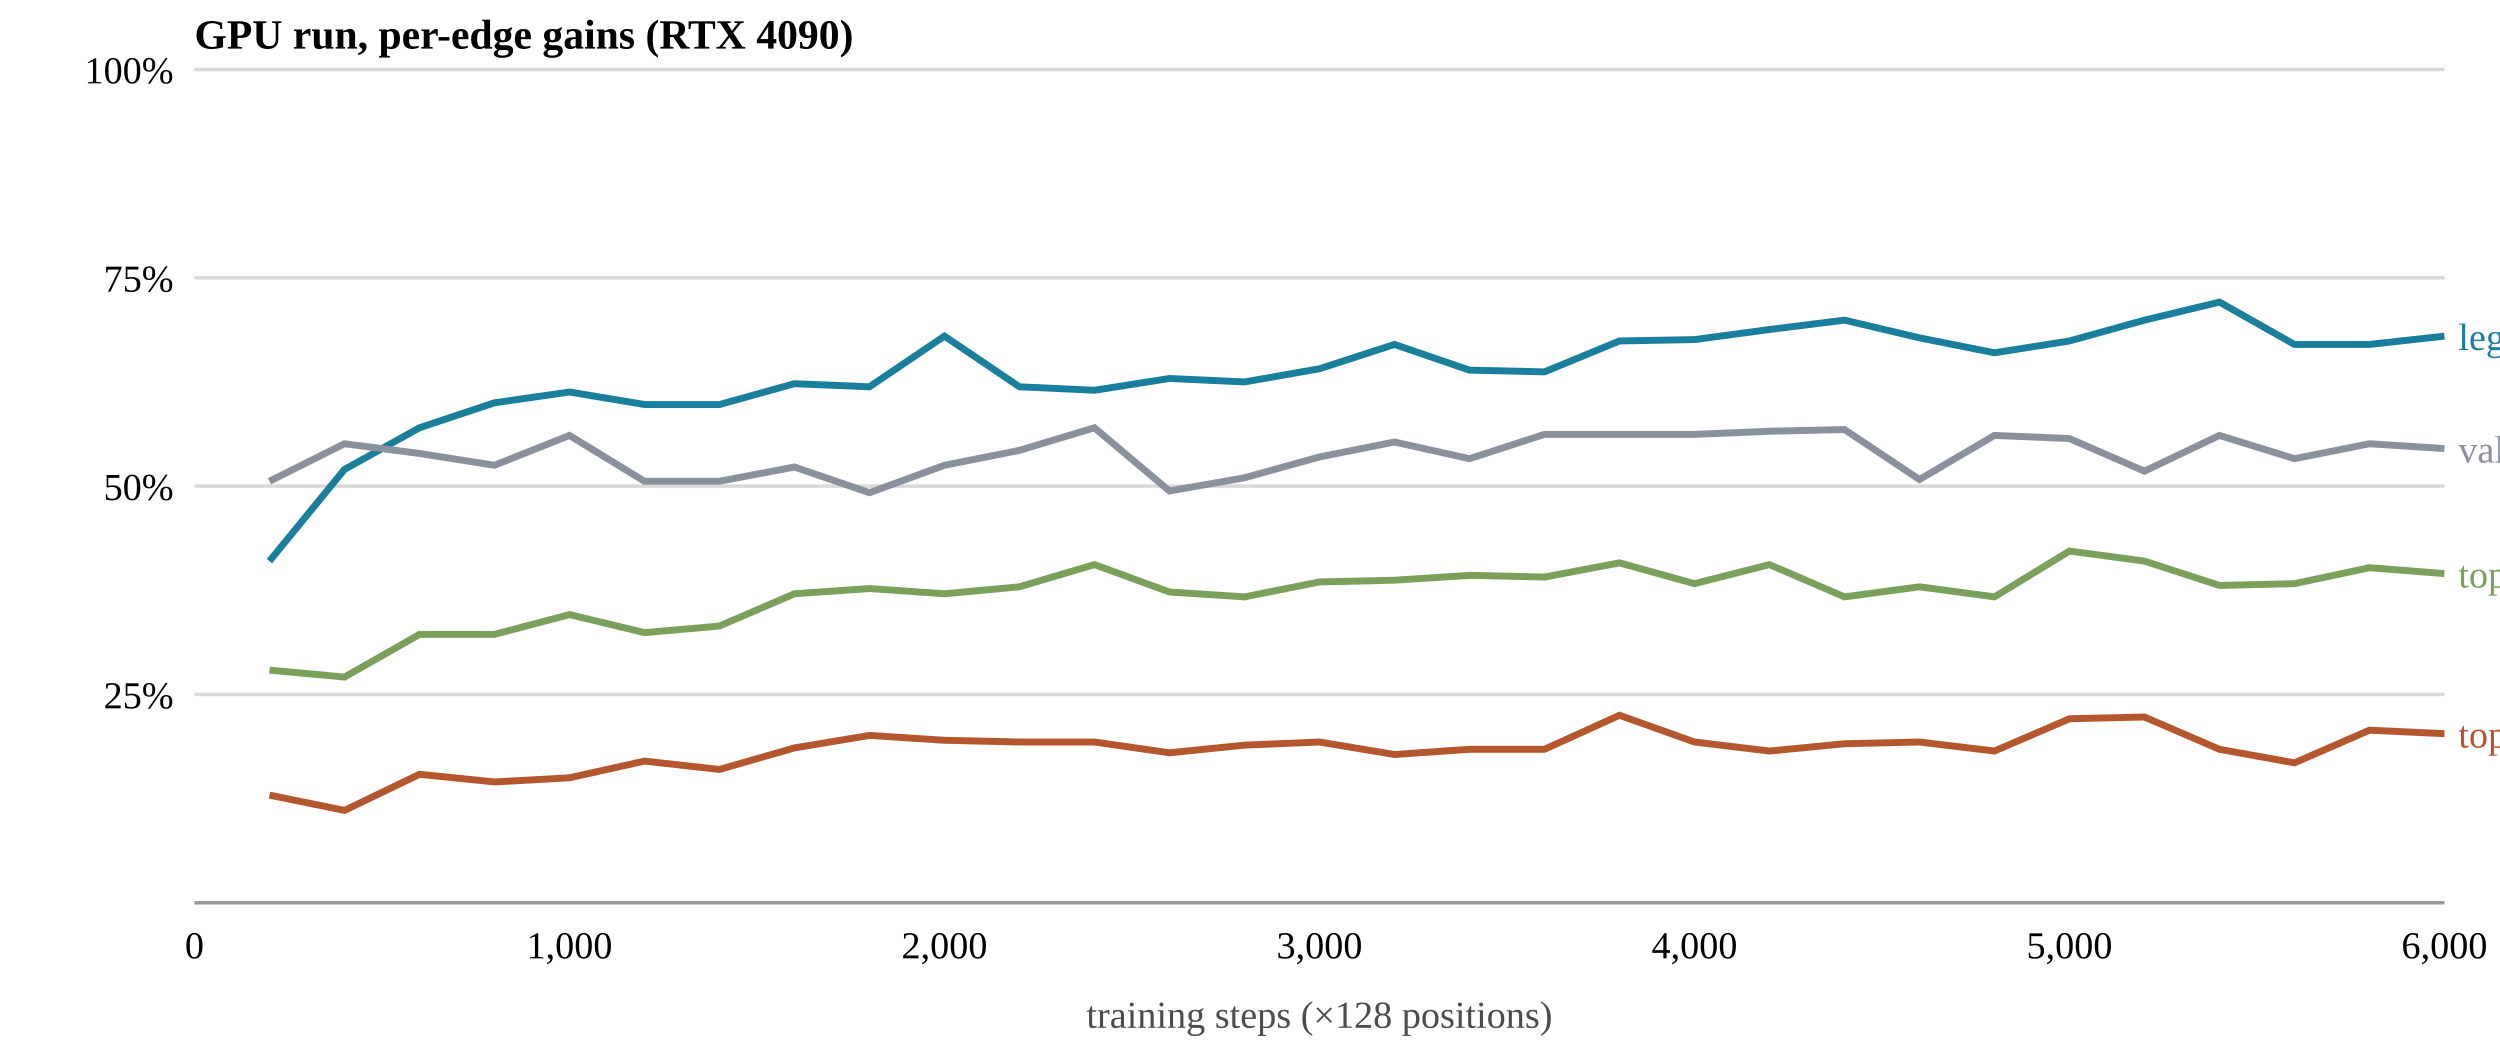
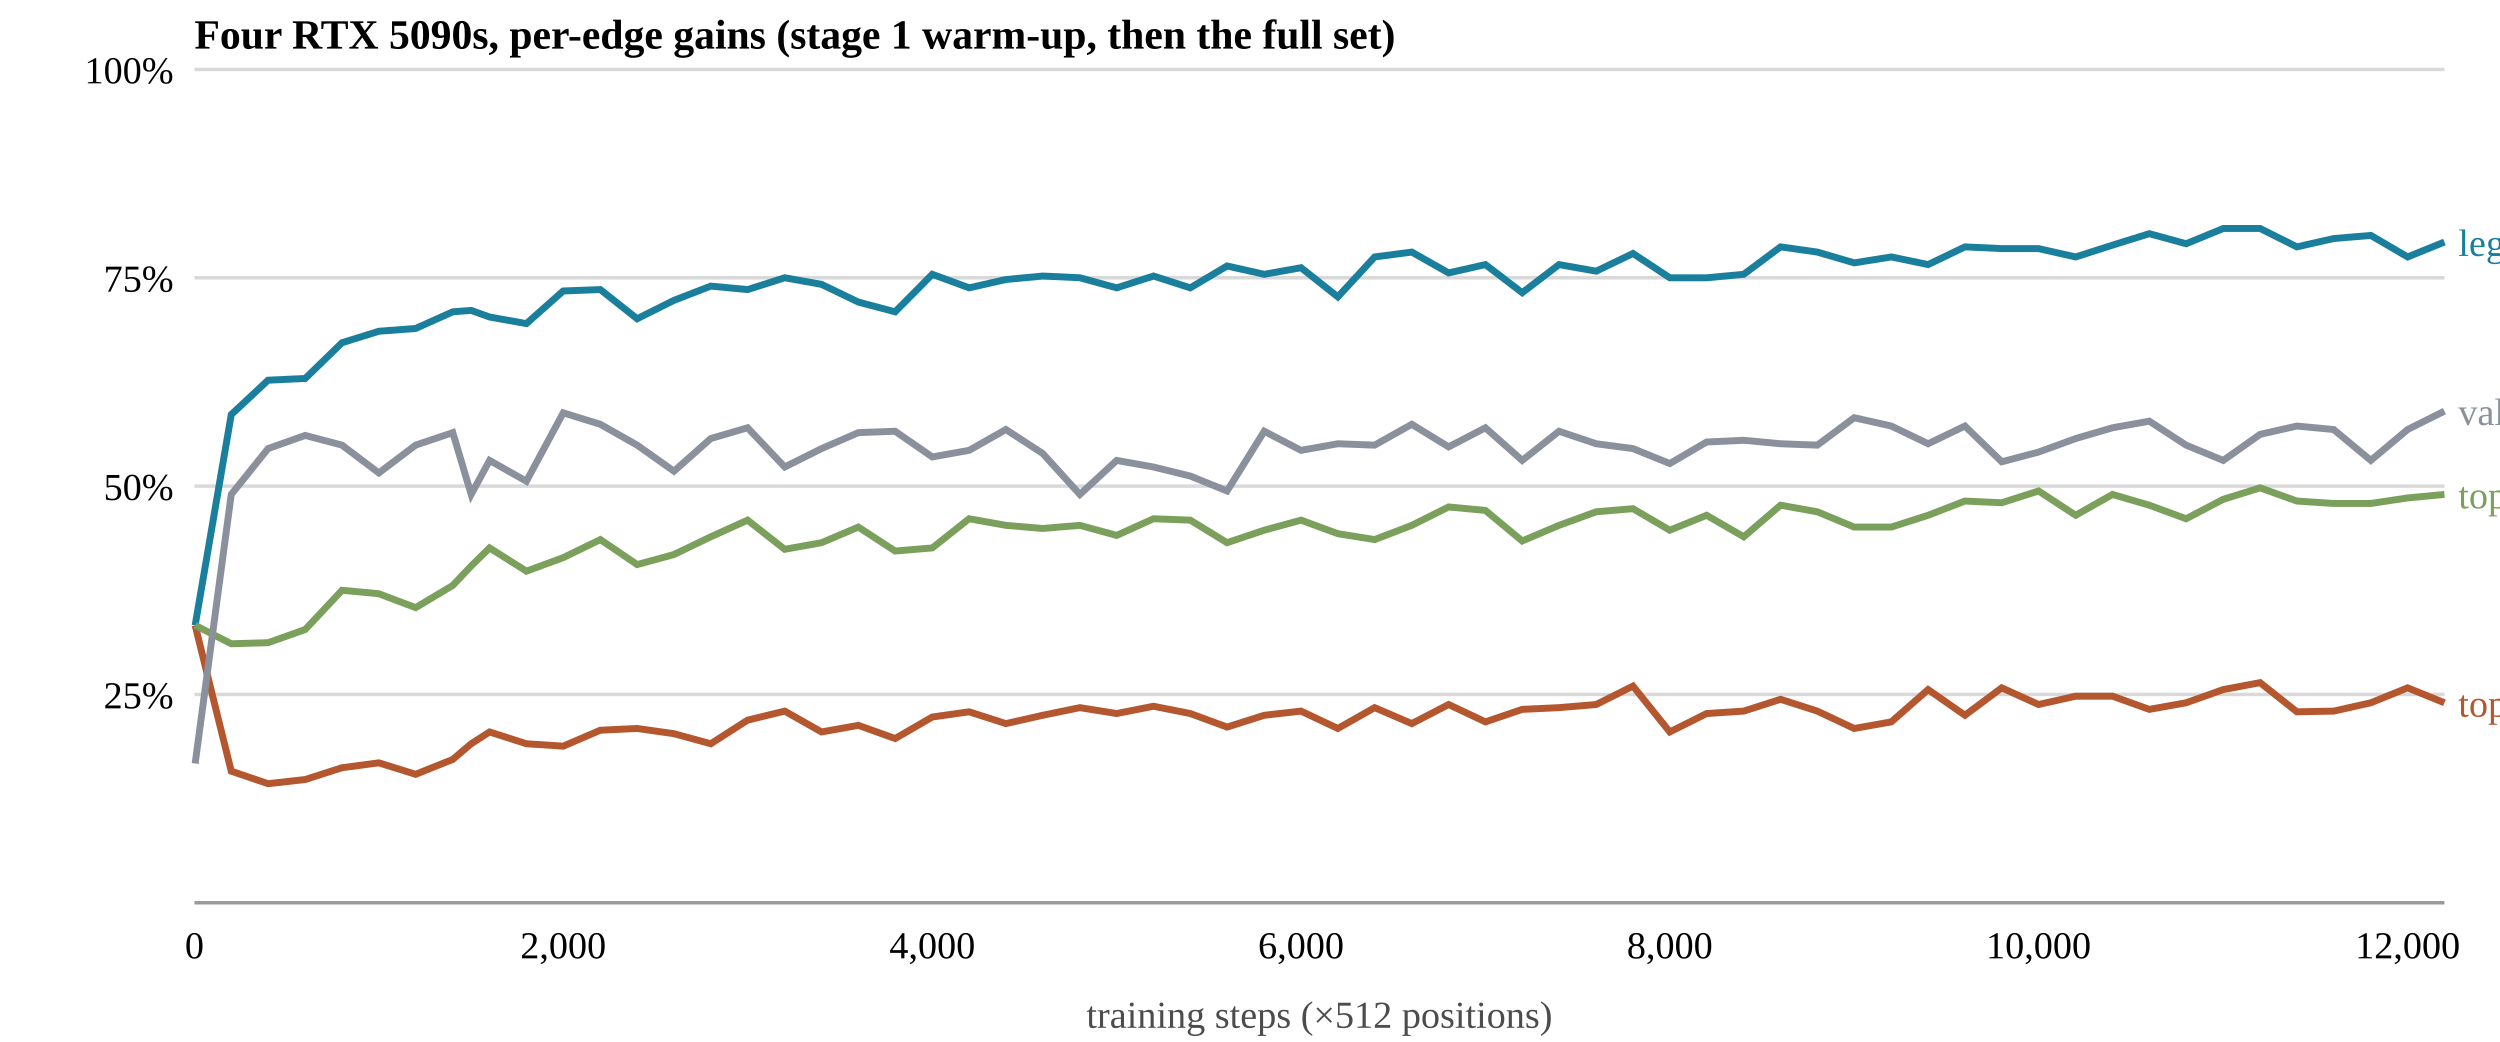
<svg xmlns="http://www.w3.org/2000/svg" viewBox="0 0 720 300" role="img" aria-label="Learning curves of the digital fly: legal-move rate, top-1 and top-3 agreement with human moves, and value accuracy against training steps">
  <rect width="100%" height="100%" fill="none" />
  <line x1="56" y1="200.0" x2="704" y2="200.0" stroke="currentColor" stroke-opacity="0.15" />
  <text x="50" y="204.0" font-size="11" text-anchor="end" fill="currentColor">25%</text>
  <line x1="56" y1="140.0" x2="704" y2="140.0" stroke="currentColor" stroke-opacity="0.15" />
  <text x="50" y="144.0" font-size="11" text-anchor="end" fill="currentColor">50%</text>
  <line x1="56" y1="80.0" x2="704" y2="80.0" stroke="currentColor" stroke-opacity="0.15" />
  <text x="50" y="84.0" font-size="11" text-anchor="end" fill="currentColor">75%</text>
  <line x1="56" y1="20.0" x2="704" y2="20.0" stroke="currentColor" stroke-opacity="0.15" />
  <text x="50" y="24.0" font-size="11" text-anchor="end" fill="currentColor">100%</text>
  <line x1="56" y1="260.0" x2="704" y2="260.0" stroke="currentColor" stroke-opacity="0.4" />
  <text x="56.0" y="276" font-size="11" text-anchor="middle" fill="currentColor">0</text>
-   <text x="164.0" y="276" font-size="11" text-anchor="middle" fill="currentColor">1,000</text>
-   <text x="272.0" y="276" font-size="11" text-anchor="middle" fill="currentColor">2,000</text>
-   <text x="380.0" y="276" font-size="11" text-anchor="middle" fill="currentColor">3,000</text>
-   <text x="488.0" y="276" font-size="11" text-anchor="middle" fill="currentColor">4,000</text>
-   <text x="596.0" y="276" font-size="11" text-anchor="middle" fill="currentColor">5,000</text>
-   <text x="704.0" y="276" font-size="11" text-anchor="middle" fill="currentColor">6,000</text>
-   <text x="380" y="296" font-size="11" text-anchor="middle" fill="currentColor" opacity="0.7">training steps (×128 positions)</text>
-   <polyline points="77.6,161.6 99.2,135.2 120.8,123.2 142.4,116.0 164.0,112.9 185.6,116.5 207.2,116.5 228.8,110.5 250.4,111.4 272.0,96.8 293.6,111.4 315.2,112.4 336.8,109.0 358.4,110.0 380.0,106.2 401.6,99.2 423.2,106.6 444.8,107.1 466.4,98.2 488.0,97.8 509.6,94.9 531.2,92.2 552.8,97.3 574.4,101.6 596.0,98.2 617.6,92.2 639.2,87.0 660.8,99.2 682.4,99.2 704.0,96.8" fill="none" stroke="#1A7F9C" stroke-width="2" />
-   <text x="708.0" y="100.8" font-size="11" fill="#1A7F9C">legal rate 68%</text>
-   <polyline points="77.6,229.0 99.2,233.4 120.8,223.0 142.4,225.2 164.0,224.0 185.6,219.2 207.2,221.6 228.8,215.4 250.4,211.8 272.0,213.2 293.6,213.7 315.2,213.7 336.8,216.8 358.4,214.6 380.0,213.7 401.6,217.3 423.2,215.8 444.8,215.8 466.4,206.0 488.0,213.7 509.6,216.3 531.2,214.2 552.8,213.7 574.4,216.3 596.0,207.0 617.6,206.5 639.2,215.8 660.8,219.7 682.4,210.3 704.0,211.3" fill="none" stroke="#B4562E" stroke-width="2" />
-   <text x="708.0" y="215.3" font-size="11" fill="#B4562E">top-1 20%</text>
-   <polyline points="77.6,193.0 99.2,195.0 120.8,182.7 142.4,182.7 164.0,177.0 185.6,182.2 207.2,180.3 228.8,171.0 250.4,169.5 272.0,171.0 293.6,169.0 315.2,162.6 336.8,170.5 358.4,171.9 380.0,167.6 401.6,167.1 423.2,165.7 444.8,166.2 466.4,162.1 488.0,168.1 509.6,162.6 531.2,171.9 552.8,169.0 574.4,171.9 596.0,158.7 617.6,161.6 639.2,168.6 660.8,168.1 682.4,163.5 704.0,165.2" fill="none" stroke="#7BA05B" stroke-width="2" />
-   <text x="708.0" y="169.2" font-size="11" fill="#7BA05B">top-3 40%</text>
-   <polyline points="77.6,138.6 99.2,127.8 120.8,130.6 142.4,134.0 164.0,125.4 185.6,138.6 207.2,138.6 228.8,134.5 250.4,141.9 272.0,134.0 293.6,129.7 315.2,123.2 336.8,141.4 358.4,137.6 380.0,131.6 401.6,127.3 423.2,132.1 444.8,125.1 466.4,125.1 488.0,125.1 509.6,124.2 531.2,123.7 552.8,138.1 574.4,125.4 596.0,126.3 617.6,135.7 639.2,125.4 660.8,132.1 682.4,127.8 704.0,129.2" fill="none" stroke="#8B909D" stroke-width="2" />
-   <text x="708.0" y="133.2" font-size="11" fill="#8B909D">value acc 55%</text>
-   <text x="56" y="14" font-size="12" fill="currentColor" font-weight="600">GPU run, per-edge gains (RTX 4090)</text>
+   <text x="162.2" y="276" font-size="11" text-anchor="middle" fill="currentColor">2,000</text>
+   <text x="268.5" y="276" font-size="11" text-anchor="middle" fill="currentColor">4,000</text>
+   <text x="374.7" y="276" font-size="11" text-anchor="middle" fill="currentColor">6,000</text>
+   <text x="480.9" y="276" font-size="11" text-anchor="middle" fill="currentColor">8,000</text>
+   <text x="587.1" y="276" font-size="11" text-anchor="middle" fill="currentColor">10,000</text>
+   <text x="693.4" y="276" font-size="11" text-anchor="middle" fill="currentColor">12,000</text>
+   <text x="380" y="296" font-size="11" text-anchor="middle" fill="currentColor" opacity="0.7">training steps (×512 positions)</text>
+   <polyline points="56.2,180.1 66.6,119.4 77.2,109.5 87.9,109.0 98.5,98.7 109.1,95.4 119.7,94.6 130.4,89.8 135.7,89.4 141.0,91.3 151.6,93.2 162.2,83.8 172.9,83.4 183.5,91.8 194.1,86.5 204.7,82.4 215.3,83.4 226.0,80.0 236.6,81.9 247.2,87.0 257.8,89.8 268.5,79.0 279.1,82.9 289.7,80.5 300.3,79.5 311.0,80.0 321.6,82.9 332.2,79.5 342.8,82.9 353.4,76.6 364.1,79.0 374.7,77.1 385.3,85.5 395.9,74.0 406.6,72.6 417.2,78.6 427.8,76.2 438.4,84.3 449.0,76.2 459.7,78.1 470.3,73.0 480.9,80.0 491.5,80.0 502.2,79.0 512.8,71.1 523.4,72.6 534.0,75.7 544.7,74.0 555.3,76.2 565.9,71.1 576.5,71.6 587.1,71.6 597.8,74.0 608.4,70.6 619.0,67.3 629.6,70.2 640.3,65.8 650.9,65.8 661.5,71.1 672.1,68.7 682.8,67.8 693.4,74.0 704.0,69.7" fill="none" stroke="#1A7F9C" stroke-width="2" />
+   <text x="708.0" y="73.7" font-size="11" fill="#1A7F9C">legal rate 79%</text>
+   <polyline points="56.2,180.1 66.6,222.1 77.2,225.7 87.9,224.5 98.5,221.1 109.1,219.7 119.7,223.0 130.4,218.7 135.7,214.2 141.0,210.8 151.6,214.2 162.2,214.9 172.9,210.3 183.5,209.8 194.1,211.3 204.7,214.2 215.3,207.4 226.0,204.8 236.6,210.8 247.2,208.9 257.8,212.7 268.5,206.5 279.1,205.0 289.7,208.4 300.3,206.0 311.0,203.8 321.6,205.5 332.2,203.4 342.8,205.5 353.4,209.4 364.1,206.0 374.7,204.8 385.3,209.8 395.9,203.8 406.6,208.4 417.2,202.9 427.8,207.9 438.4,204.3 449.0,203.8 459.7,202.9 470.3,197.6 480.9,210.8 491.5,205.5 502.2,204.8 512.8,201.4 523.4,204.8 534.0,209.8 544.7,207.9 555.3,198.6 565.9,206.0 576.5,198.1 587.1,202.9 597.8,200.5 608.4,200.5 619.0,204.3 629.6,202.4 640.3,198.6 650.9,196.6 661.5,205.0 672.1,204.8 682.8,202.4 693.4,198.1 704.0,202.4" fill="none" stroke="#B4562E" stroke-width="2" />
+   <text x="708.0" y="206.4" font-size="11" fill="#B4562E">top-1 24%</text>
+   <polyline points="56.2,180.1 66.6,185.4 77.2,185.1 87.9,181.3 98.5,170.0 109.1,171.0 119.7,175.0 130.4,168.6 135.7,163.0 141.0,157.8 151.6,164.5 162.2,160.6 172.9,155.4 183.5,162.6 194.1,159.7 204.7,154.6 215.3,149.8 226.0,158.2 236.6,156.3 247.2,151.8 257.8,158.7 268.5,157.8 279.1,149.4 289.7,151.3 300.3,152.2 311.0,151.3 321.6,154.2 332.2,149.4 342.8,149.8 353.4,156.3 364.1,152.7 374.7,149.8 385.3,153.7 395.9,155.4 406.6,151.3 417.2,146.0 427.8,147.0 438.4,155.8 449.0,151.3 459.7,147.4 470.3,146.5 480.9,152.7 491.5,148.4 502.2,154.6 512.8,145.5 523.4,147.4 534.0,151.8 544.7,151.8 555.3,148.4 565.9,144.3 576.5,144.8 587.1,141.4 597.8,148.4 608.4,142.4 619.0,145.5 629.6,149.4 640.3,143.8 650.9,140.5 661.5,144.3 672.1,145.0 682.8,145.0 693.4,143.4 704.0,142.4" fill="none" stroke="#7BA05B" stroke-width="2" />
+   <text x="708.0" y="146.4" font-size="11" fill="#7BA05B">top-3 49%</text>
+   <polyline points="56.2,219.9 66.6,142.4 77.2,129.2 87.9,125.4 98.5,128.2 109.1,136.2 119.7,128.2 130.4,124.6 135.7,142.4 141.0,132.6 151.6,138.6 162.2,118.9 172.9,122.2 183.5,128.2 194.1,135.7 204.7,126.3 215.3,123.2 226.0,134.5 236.6,129.2 247.2,124.6 257.8,124.2 268.5,131.6 279.1,129.7 289.7,123.7 300.3,130.6 311.0,142.4 321.6,132.6 332.2,134.5 342.8,137.1 353.4,141.4 364.1,124.2 374.7,129.7 385.3,127.8 395.9,128.2 406.6,122.2 417.2,128.7 427.8,123.2 438.4,132.6 449.0,124.2 459.7,127.8 470.3,129.2 480.9,133.5 491.5,127.3 502.2,126.8 512.8,127.8 523.4,128.2 534.0,120.3 544.7,122.7 555.3,127.8 565.9,122.7 576.5,133.0 587.1,130.2 597.8,126.3 608.4,123.2 619.0,121.3 629.6,128.2 640.3,132.6 650.9,125.1 661.5,122.7 672.1,123.7 682.8,132.6 693.4,123.7 704.0,118.4" fill="none" stroke="#8B909D" stroke-width="2" />
+   <text x="708.0" y="122.4" font-size="11" fill="#8B909D">value acc 59%</text>
+   <text x="56" y="14" font-size="12" fill="currentColor" font-weight="600">Four RTX 5090s, per-edge gains (stage 1 warm-up, then the full set)</text>
</svg>
